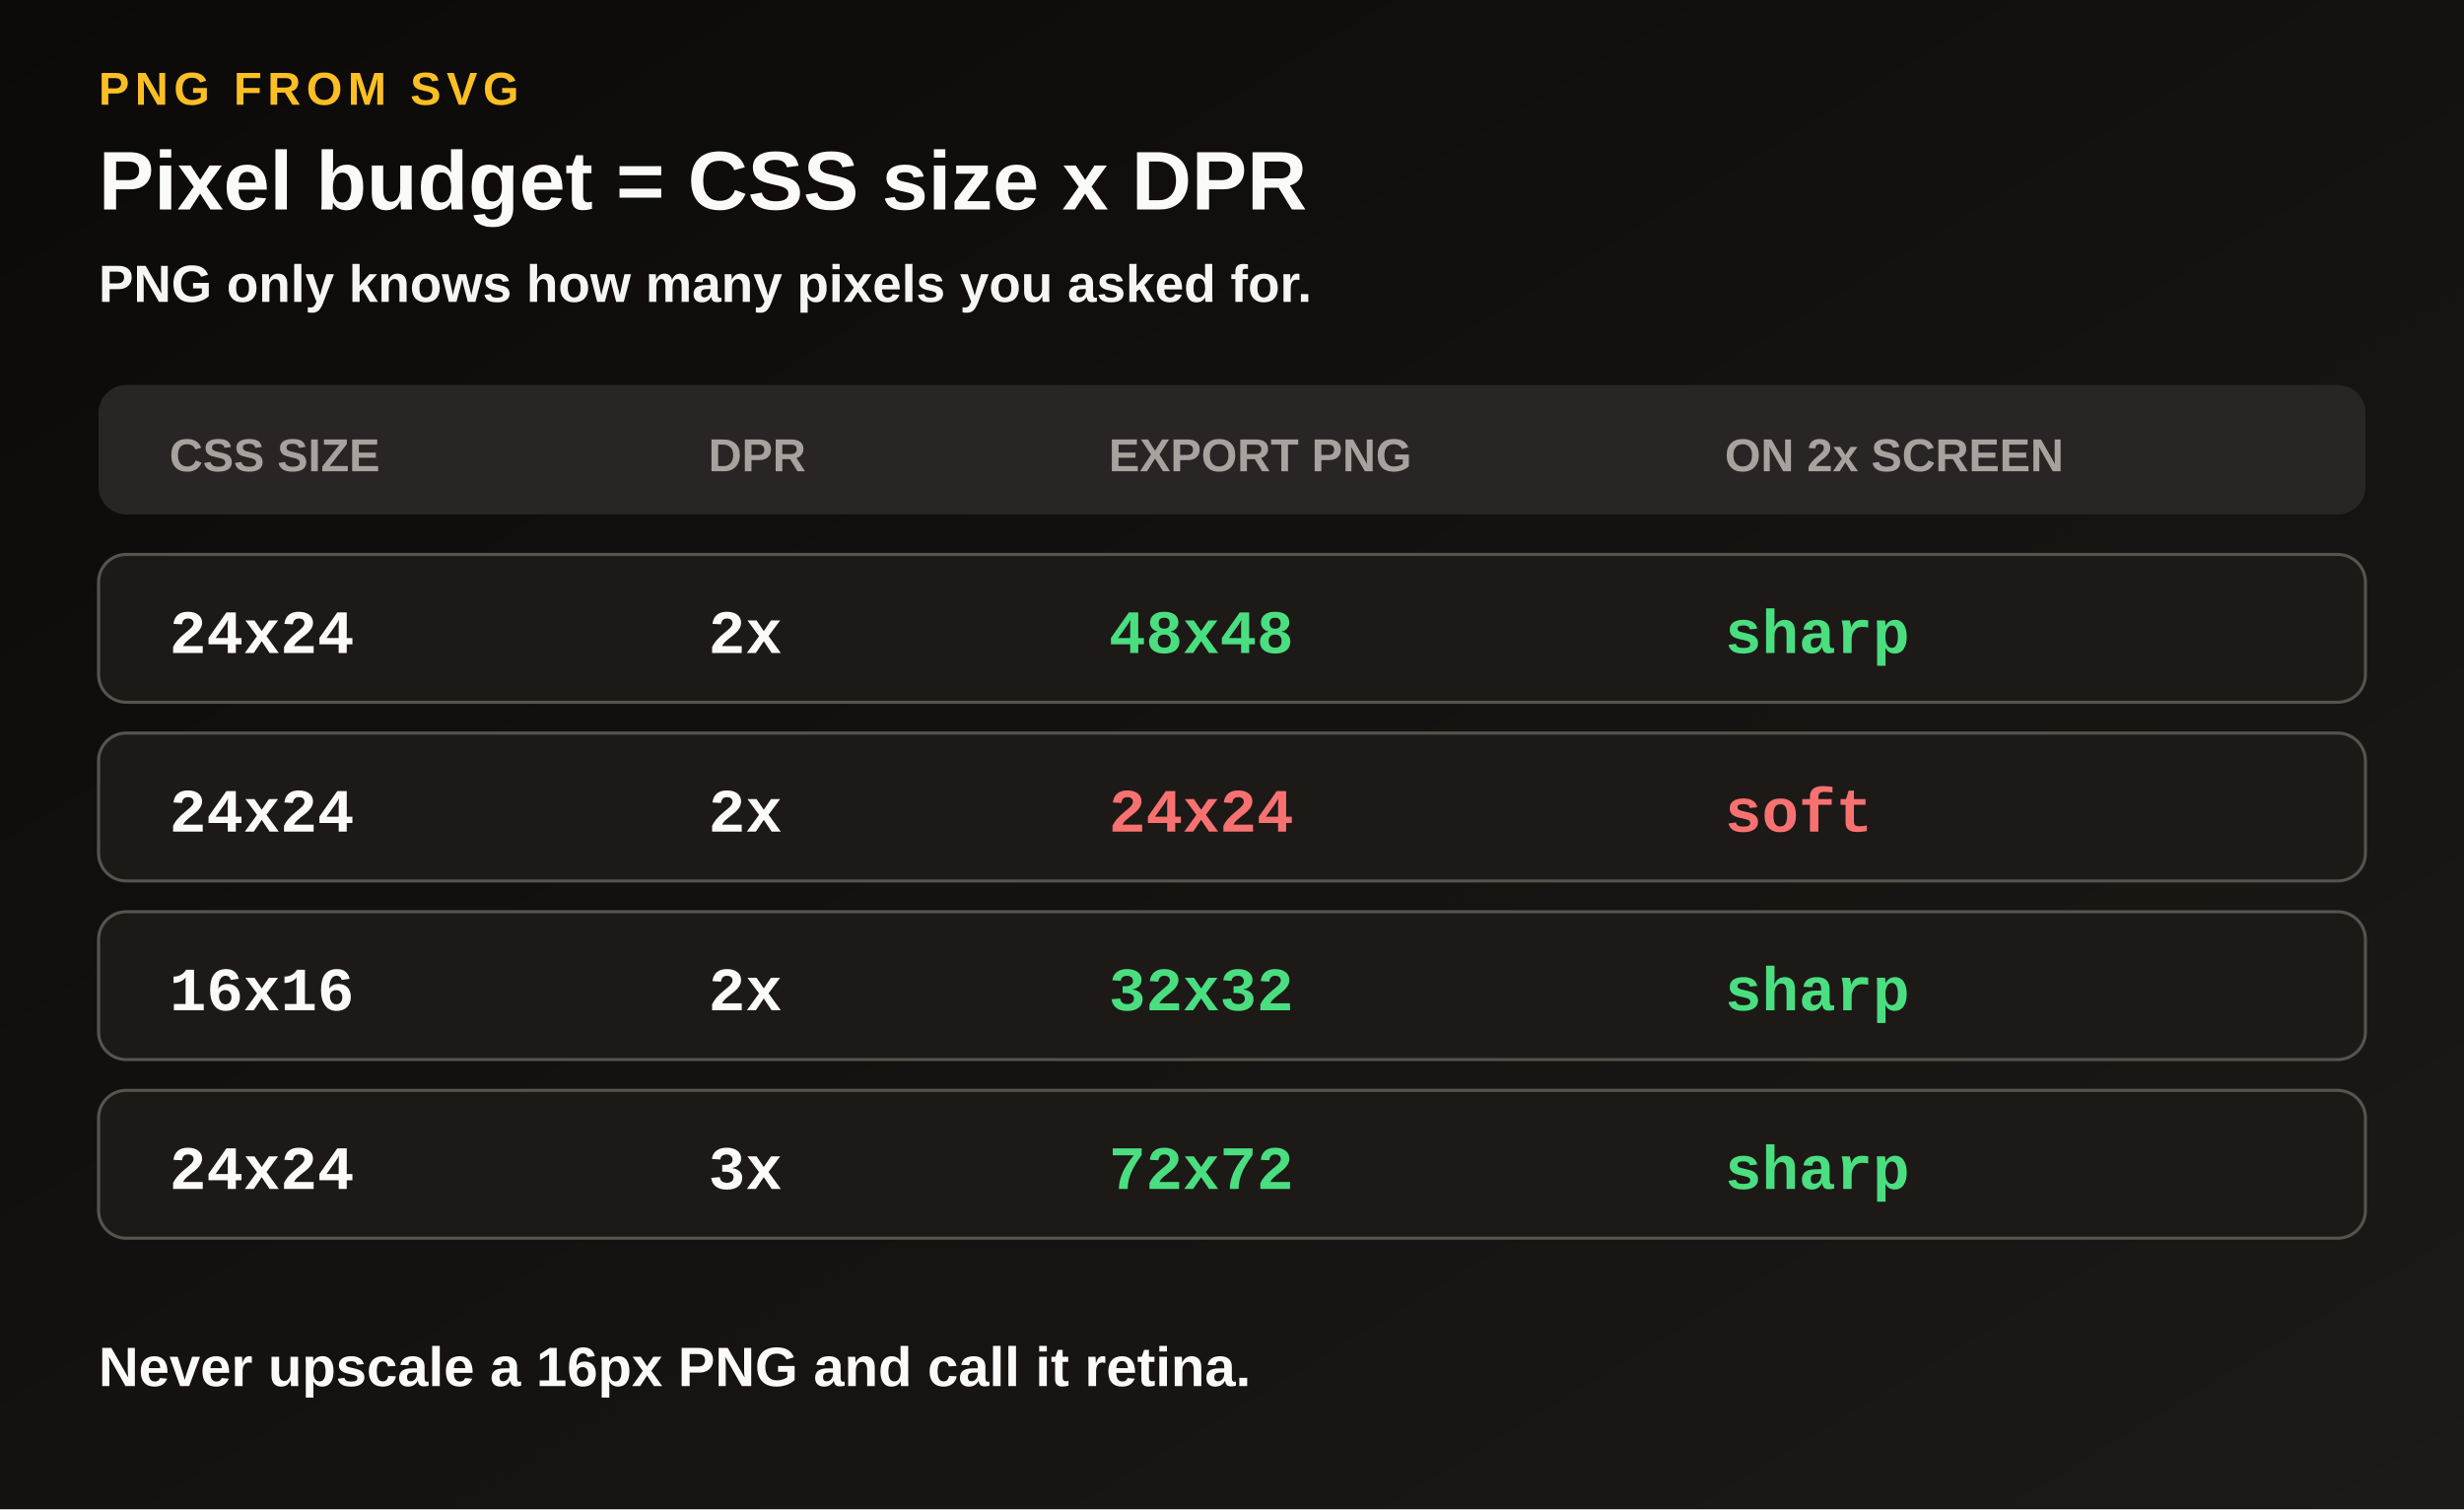
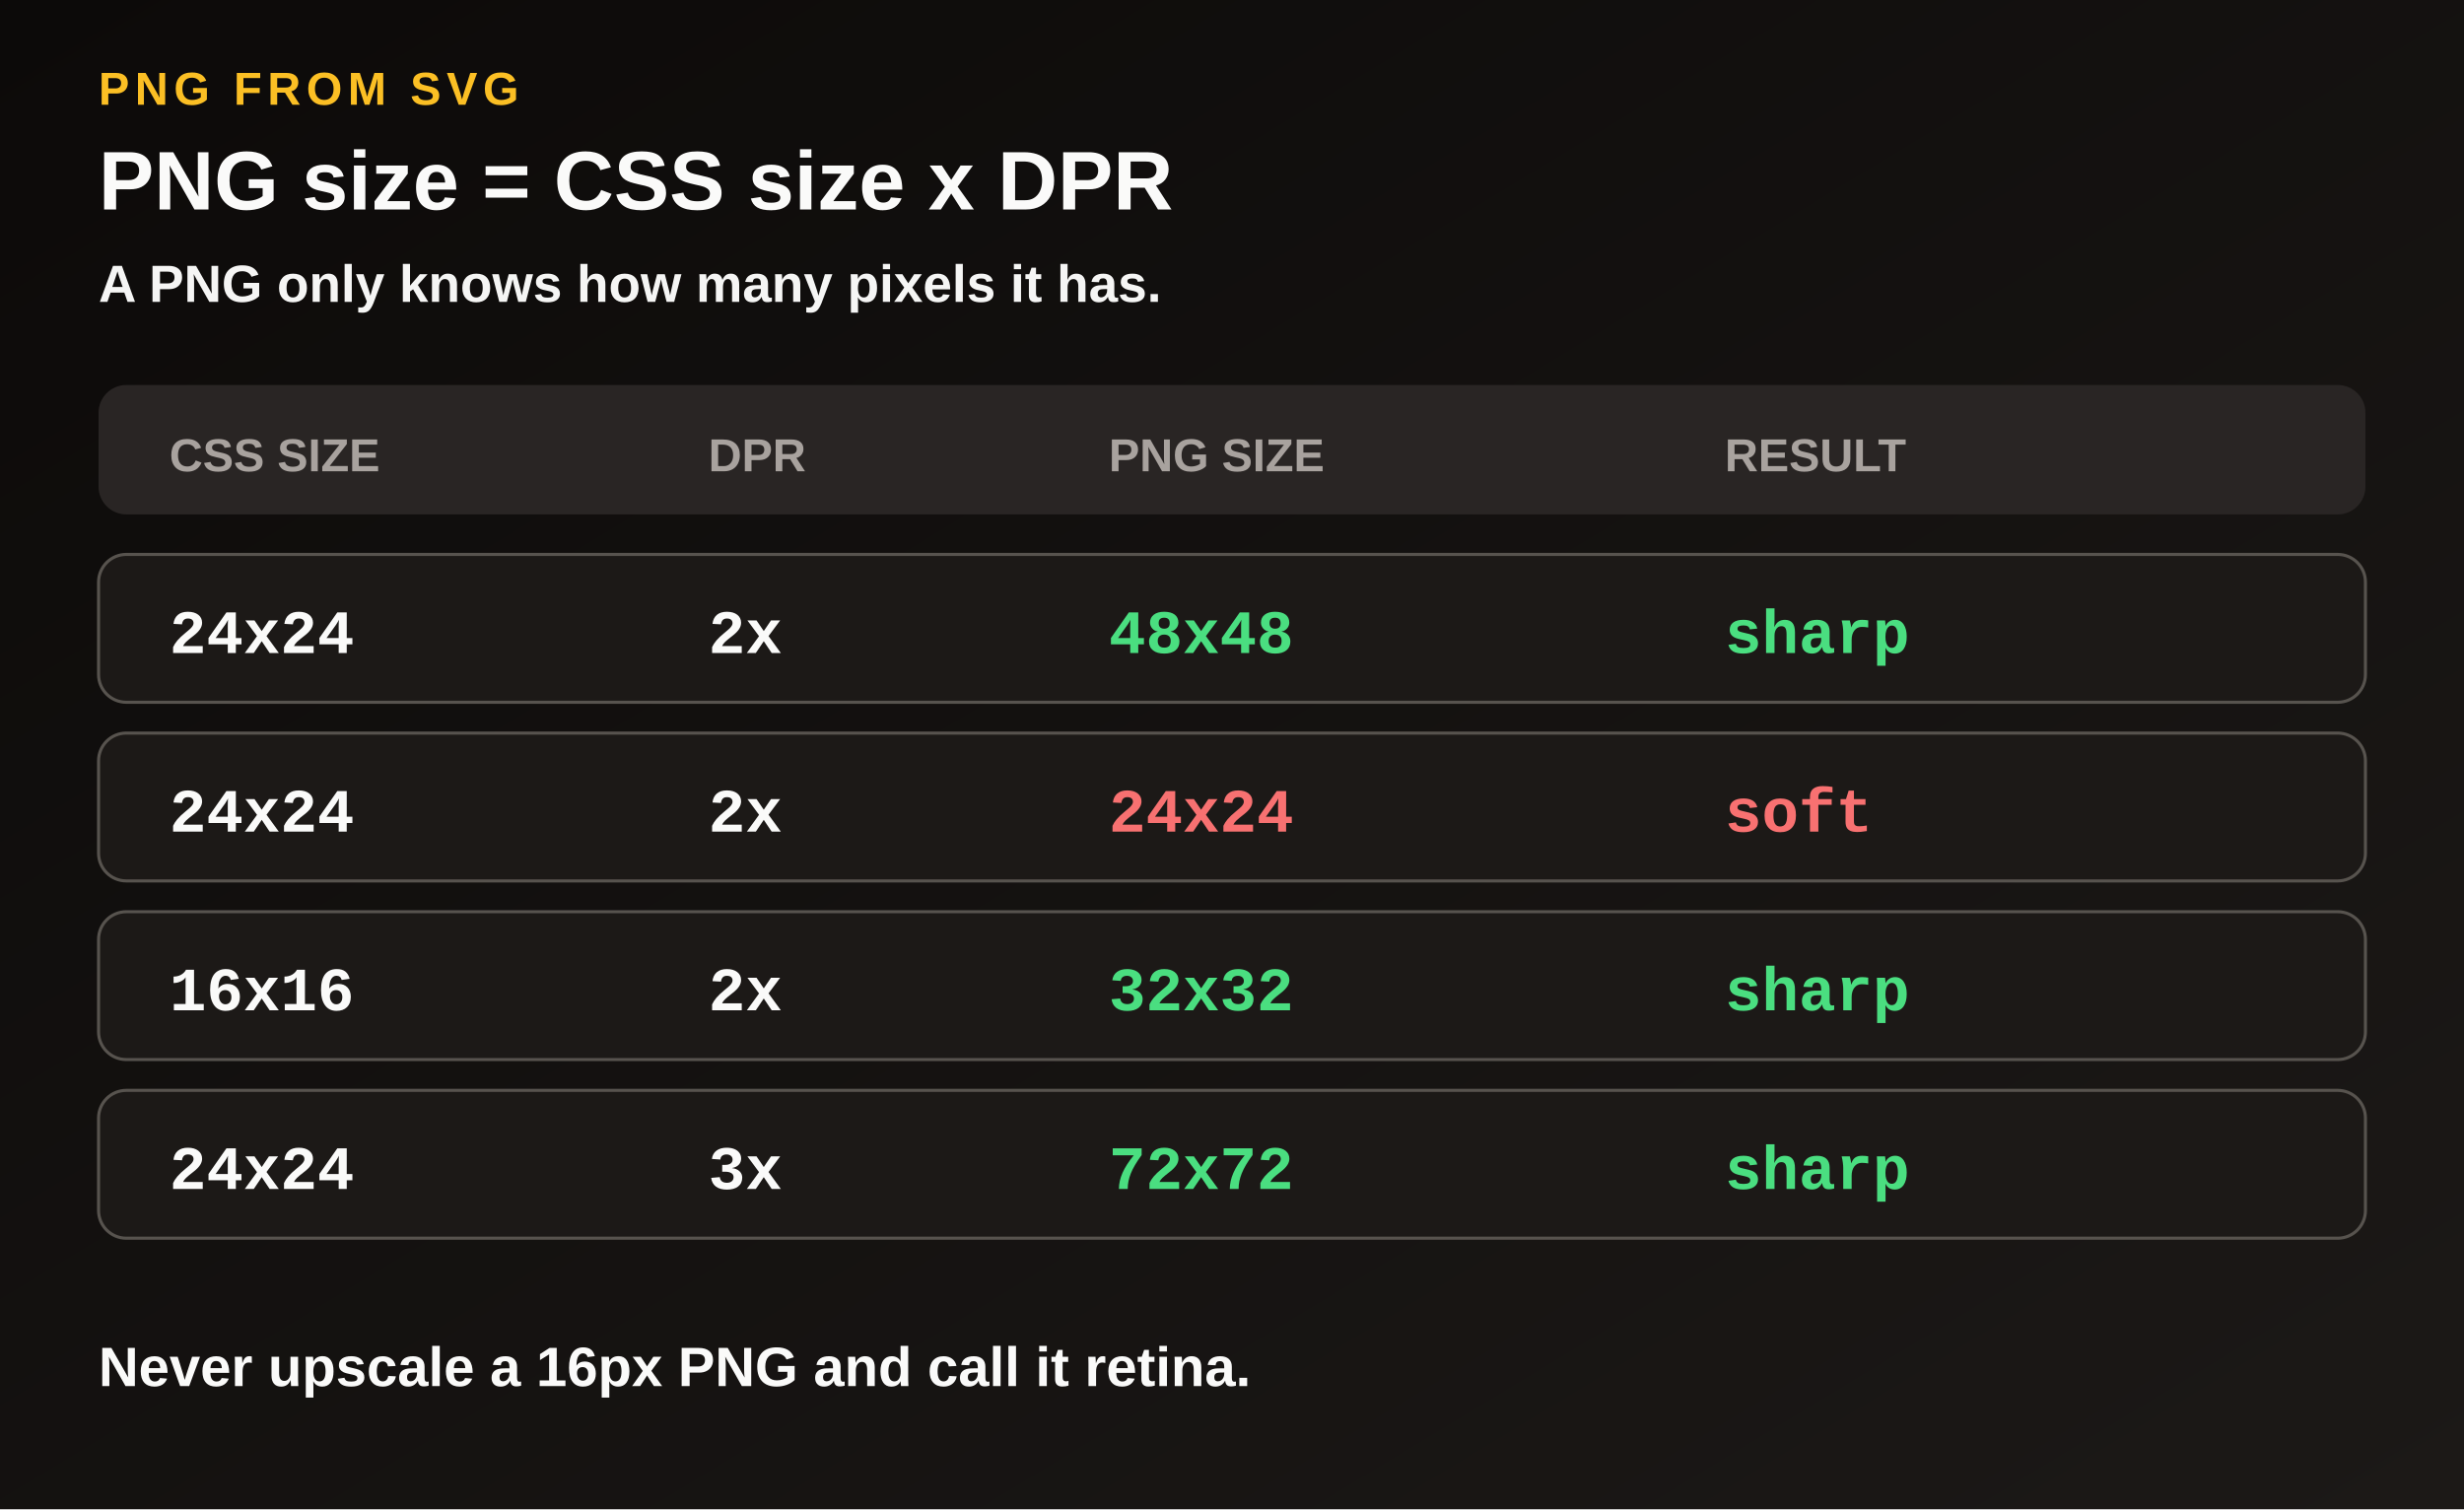
<svg xmlns="http://www.w3.org/2000/svg" width="1600" height="980" viewBox="0 0 1600 980" role="img" aria-labelledby="title desc">
  <defs>
    <linearGradient id="bg" x1="0" y1="0" x2="1" y2="1">
      <stop offset="0%" stop-color="#0c0a09" />
      <stop offset="100%" stop-color="#1c1917" />
    </linearGradient>
    <style>
      .kicker { font: 700 30px "Liberation Sans", "DejaVu Sans", sans-serif; fill: #fbbf24; letter-spacing: 0.12em; }
      .title { font: 700 54px "Liberation Sans", "DejaVu Sans", sans-serif; fill: #fafaf9; }
      .lead { font: 700 34px "Liberation Sans", "DejaVu Sans", sans-serif; fill: #f5f5f4; }
      .th { font: 700 30px "Liberation Sans", "DejaVu Sans", sans-serif; fill: #a8a29e; }
      .td { font: 700 40px "Liberation Mono", "DejaVu Sans Mono", monospace; fill: #fafaf9; }
      .ok { fill: #4ade80; }
      .bad { fill: #f87171; }
      .note { font: 700 36px "Liberation Sans", "DejaVu Sans", sans-serif; fill: #fafaf9; }
    </style>
  </defs>
  <rect width="1600" height="980" fill="url(#bg)" />
  <text class="kicker" x="64" y="68">PNG FROM SVG</text>
-   <text class="title" x="64" y="136">Pixel budget = CSS size x DPR</text>
-   <text class="lead" x="64" y="196">PNG only knows how many pixels you asked for.</text>
+   <text class="title" x="64" y="136">PNG size = CSS size x DPR</text>
+   <text class="lead" x="64" y="196">A PNG only knows how many pixels it has.</text>
  <rect x="64" y="250" width="1472" height="84" rx="18" fill="#292524" />
  <text class="th" x="110" y="306">CSS SIZE</text>
  <text class="th" x="460" y="306">DPR</text>
-   <text class="th" x="720" y="306">EXPORT PNG</text>
-   <text class="th" x="1120" y="306">ON 2x SCREEN</text>
+   <text class="th" x="720" y="306">PNG SIZE</text>
+   <text class="th" x="1120" y="306">RESULT</text>
  <rect x="64" y="360" width="1472" height="96" rx="18" fill="#1c1917" stroke="#57534e" stroke-width="2" />
  <text class="td" x="110" y="424">24x24</text>
  <text class="td" x="460" y="424">2x</text>
  <text class="td ok" x="720" y="424">48x48</text>
  <text class="td ok" x="1120" y="424">sharp</text>
  <rect x="64" y="476" width="1472" height="96" rx="18" fill="#1c1917" stroke="#57534e" stroke-width="2" />
  <text class="td" x="110" y="540">24x24</text>
  <text class="td" x="460" y="540">2x</text>
  <text class="td bad" x="720" y="540">24x24</text>
  <text class="td bad" x="1120" y="540">soft</text>
  <rect x="64" y="592" width="1472" height="96" rx="18" fill="#1c1917" stroke="#57534e" stroke-width="2" />
  <text class="td" x="110" y="656">16x16</text>
  <text class="td" x="460" y="656">2x</text>
  <text class="td ok" x="720" y="656">32x32</text>
  <text class="td ok" x="1120" y="656">sharp</text>
  <rect x="64" y="708" width="1472" height="96" rx="18" fill="#1c1917" stroke="#57534e" stroke-width="2" />
  <text class="td" x="110" y="772">24x24</text>
  <text class="td" x="460" y="772">3x</text>
  <text class="td ok" x="720" y="772">72x72</text>
  <text class="td ok" x="1120" y="772">sharp</text>
  <text class="note" x="64" y="900">Never upscale a 16px PNG and call it retina.</text>
</svg>
